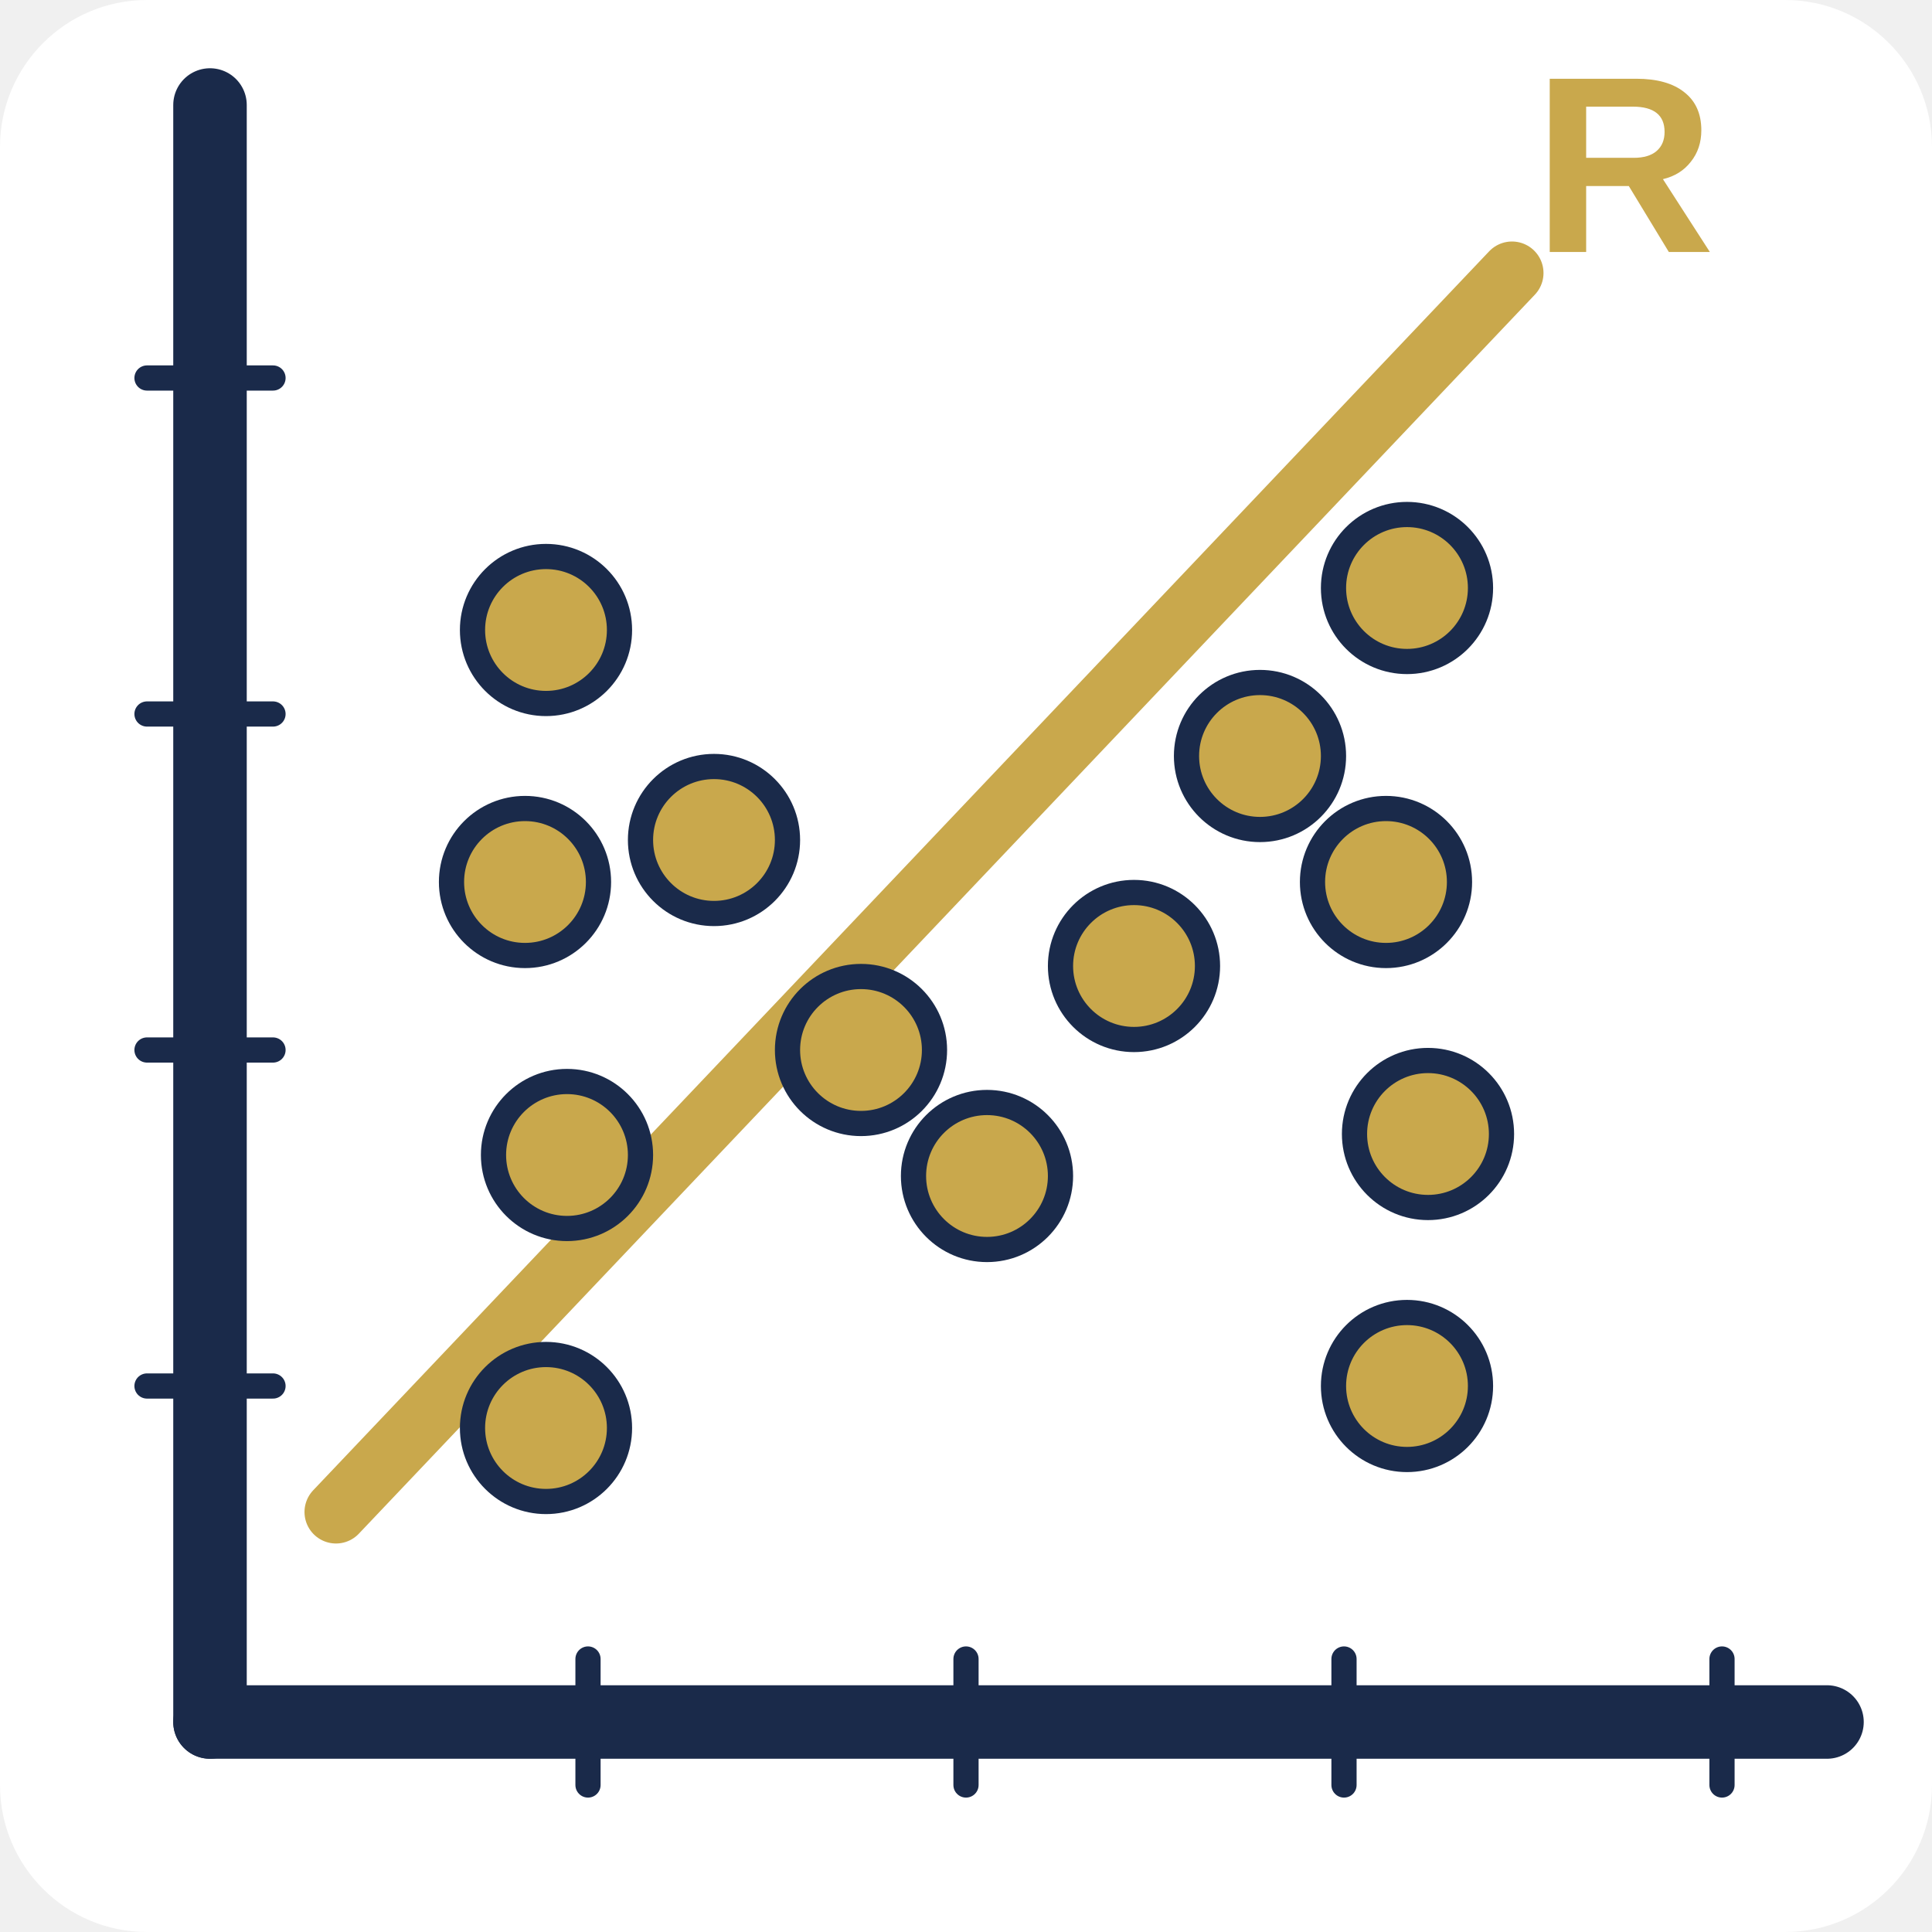
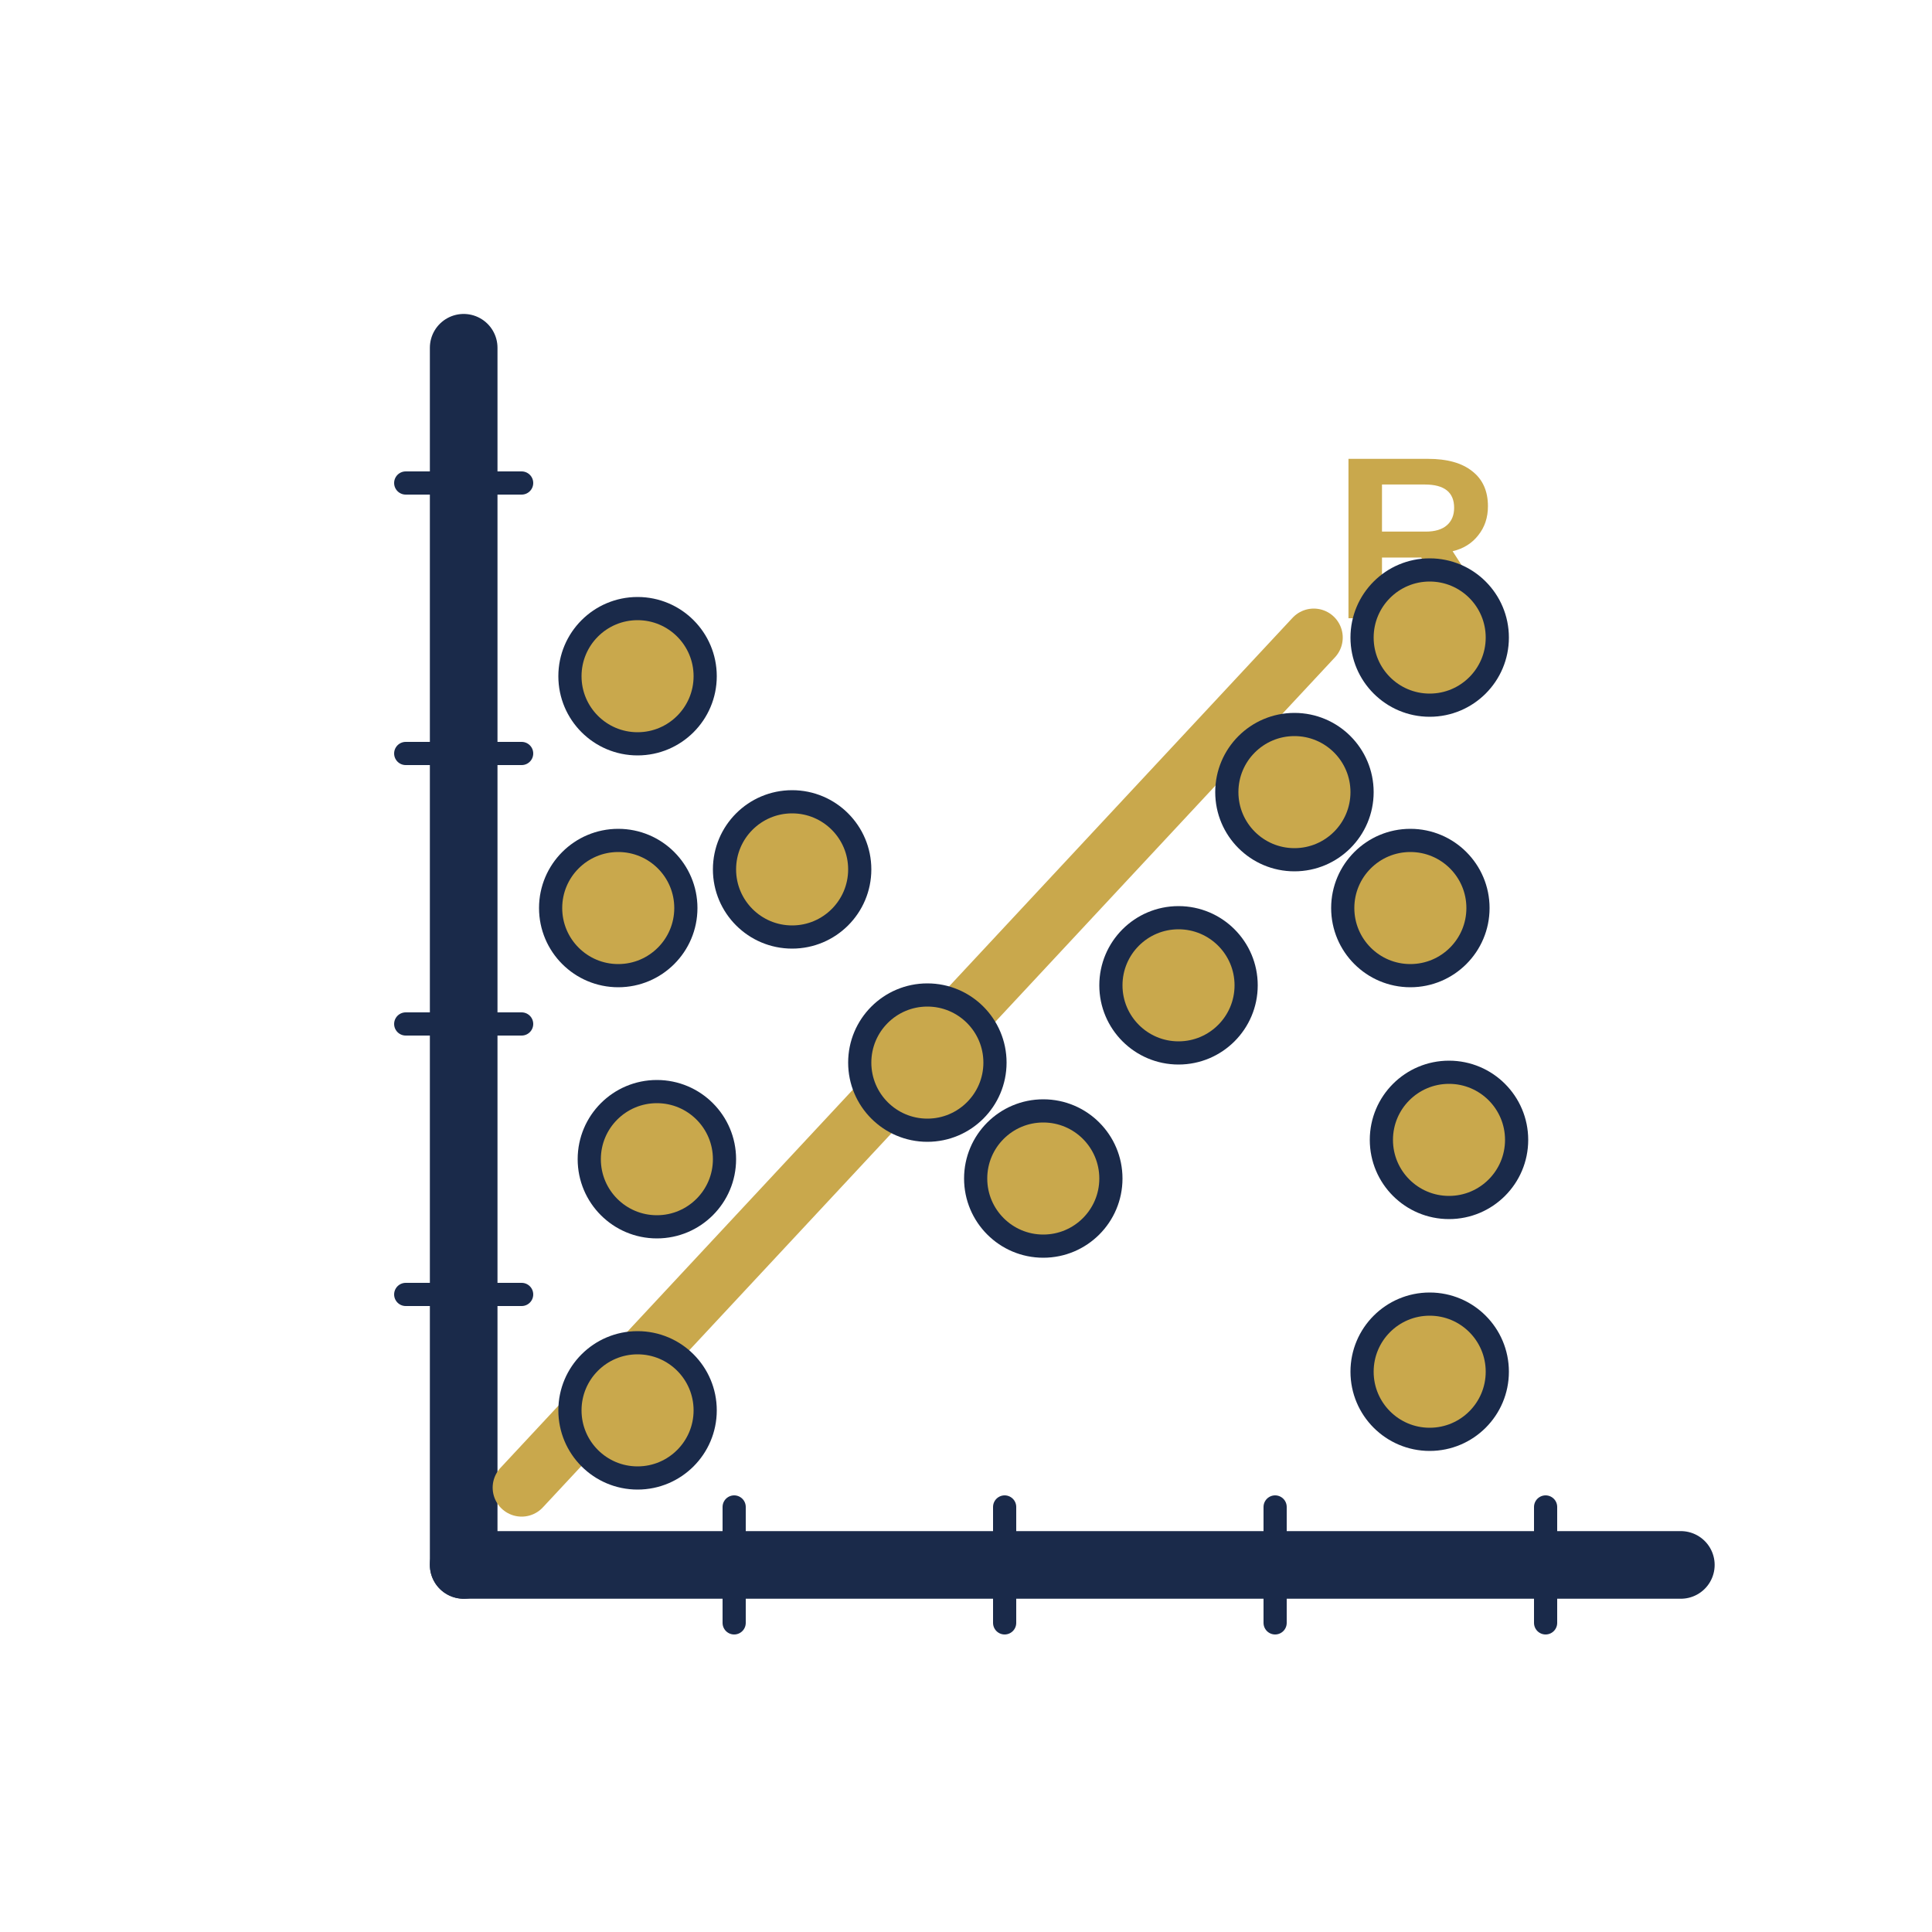
- <svg xmlns="http://www.w3.org/2000/svg" viewBox="4 4 92 92">
-   <rect x="4" y="4" width="92" height="92" rx="7" fill="white" />
-   <line x1="14" y1="86" x2="14" y2="9" stroke="#1a2a4a" stroke-width="3.5" stroke-linecap="round" />
-   <line x1="14" y1="86" x2="91" y2="86" stroke="#1a2a4a" stroke-width="3.5" stroke-linecap="round" />
+ <svg xmlns="http://www.w3.org/2000/svg" viewBox="0 0 100 100">
+   <rect width="100" height="100" fill="white" />
+   <line x1="24" y1="81" x2="24" y2="18" stroke="#1a2a4a" stroke-width="3.5" stroke-linecap="round" />
+   <line x1="24" y1="81" x2="87" y2="81" stroke="#1a2a4a" stroke-width="3.5" stroke-linecap="round" />
  <g stroke="#1a2a4a" stroke-width="1.2" stroke-linecap="round">
-     <line x1="11" y1="70" x2="17" y2="70" />
-     <line x1="11" y1="54" x2="17" y2="54" />
-     <line x1="11" y1="38" x2="17" y2="38" />
-     <line x1="11" y1="22" x2="17" y2="22" />
+     <line x1="21" y1="67" x2="27" y2="67" />
+     <line x1="21" y1="53" x2="27" y2="53" />
+     <line x1="21" y1="39" x2="27" y2="39" />
+     <line x1="21" y1="25" x2="27" y2="25" />
  </g>
  <g stroke="#1a2a4a" stroke-width="1.2" stroke-linecap="round">
-     <line x1="32" y1="83" x2="32" y2="89" />
-     <line x1="50" y1="83" x2="50" y2="89" />
-     <line x1="68" y1="83" x2="68" y2="89" />
-     <line x1="86" y1="83" x2="86" y2="89" />
+     <line x1="38" y1="78" x2="38" y2="84" />
+     <line x1="52" y1="78" x2="52" y2="84" />
+     <line x1="66" y1="78" x2="66" y2="84" />
+     <line x1="80" y1="78" x2="80" y2="84" />
  </g>
-   <line x1="20" y1="76" x2="76" y2="17" stroke="#C9A84C" stroke-width="3" stroke-linecap="round" />
-   <text x="77" y="16" font-family="Arial Black, Arial, sans-serif" font-size="12" font-weight="900" fill="#C9A84C">R</text>
+   <line x1="27" y1="77" x2="68" y2="33" stroke="#C9A84C" stroke-width="3" stroke-linecap="round" />
+   <text x="69" y="32" font-family="Arial Black, Arial, sans-serif" font-size="12" font-weight="900" fill="#C9A84C">R</text>
  <g fill="#C9A84C" stroke="#1a2a4a" stroke-width="1.2">
-     <circle cx="30" cy="72" r="3.5" />
-     <circle cx="31" cy="59" r="3.5" />
-     <circle cx="29" cy="46" r="3.5" />
-     <circle cx="30" cy="34" r="3.5" />
-     <circle cx="38" cy="44" r="3.5" />
-     <circle cx="45" cy="54" r="3.5" />
-     <circle cx="51" cy="60" r="3.5" />
-     <circle cx="58" cy="50" r="3.5" />
-     <circle cx="64" cy="40" r="3.5" />
-     <circle cx="71" cy="32" r="3.5" />
-     <circle cx="70" cy="46" r="3.5" />
-     <circle cx="72" cy="58" r="3.5" />
-     <circle cx="71" cy="70" r="3.5" />
+     <circle cx="33" cy="73" r="3.5" />
+     <circle cx="34" cy="60" r="3.5" />
+     <circle cx="32" cy="47" r="3.5" />
+     <circle cx="33" cy="35" r="3.5" />
+     <circle cx="41" cy="45" r="3.5" />
+     <circle cx="48" cy="55" r="3.5" />
+     <circle cx="54" cy="61" r="3.5" />
+     <circle cx="61" cy="51" r="3.5" />
+     <circle cx="67" cy="41" r="3.5" />
+     <circle cx="74" cy="33" r="3.5" />
+     <circle cx="73" cy="47" r="3.5" />
+     <circle cx="75" cy="59" r="3.5" />
+     <circle cx="74" cy="71" r="3.5" />
  </g>
</svg>
